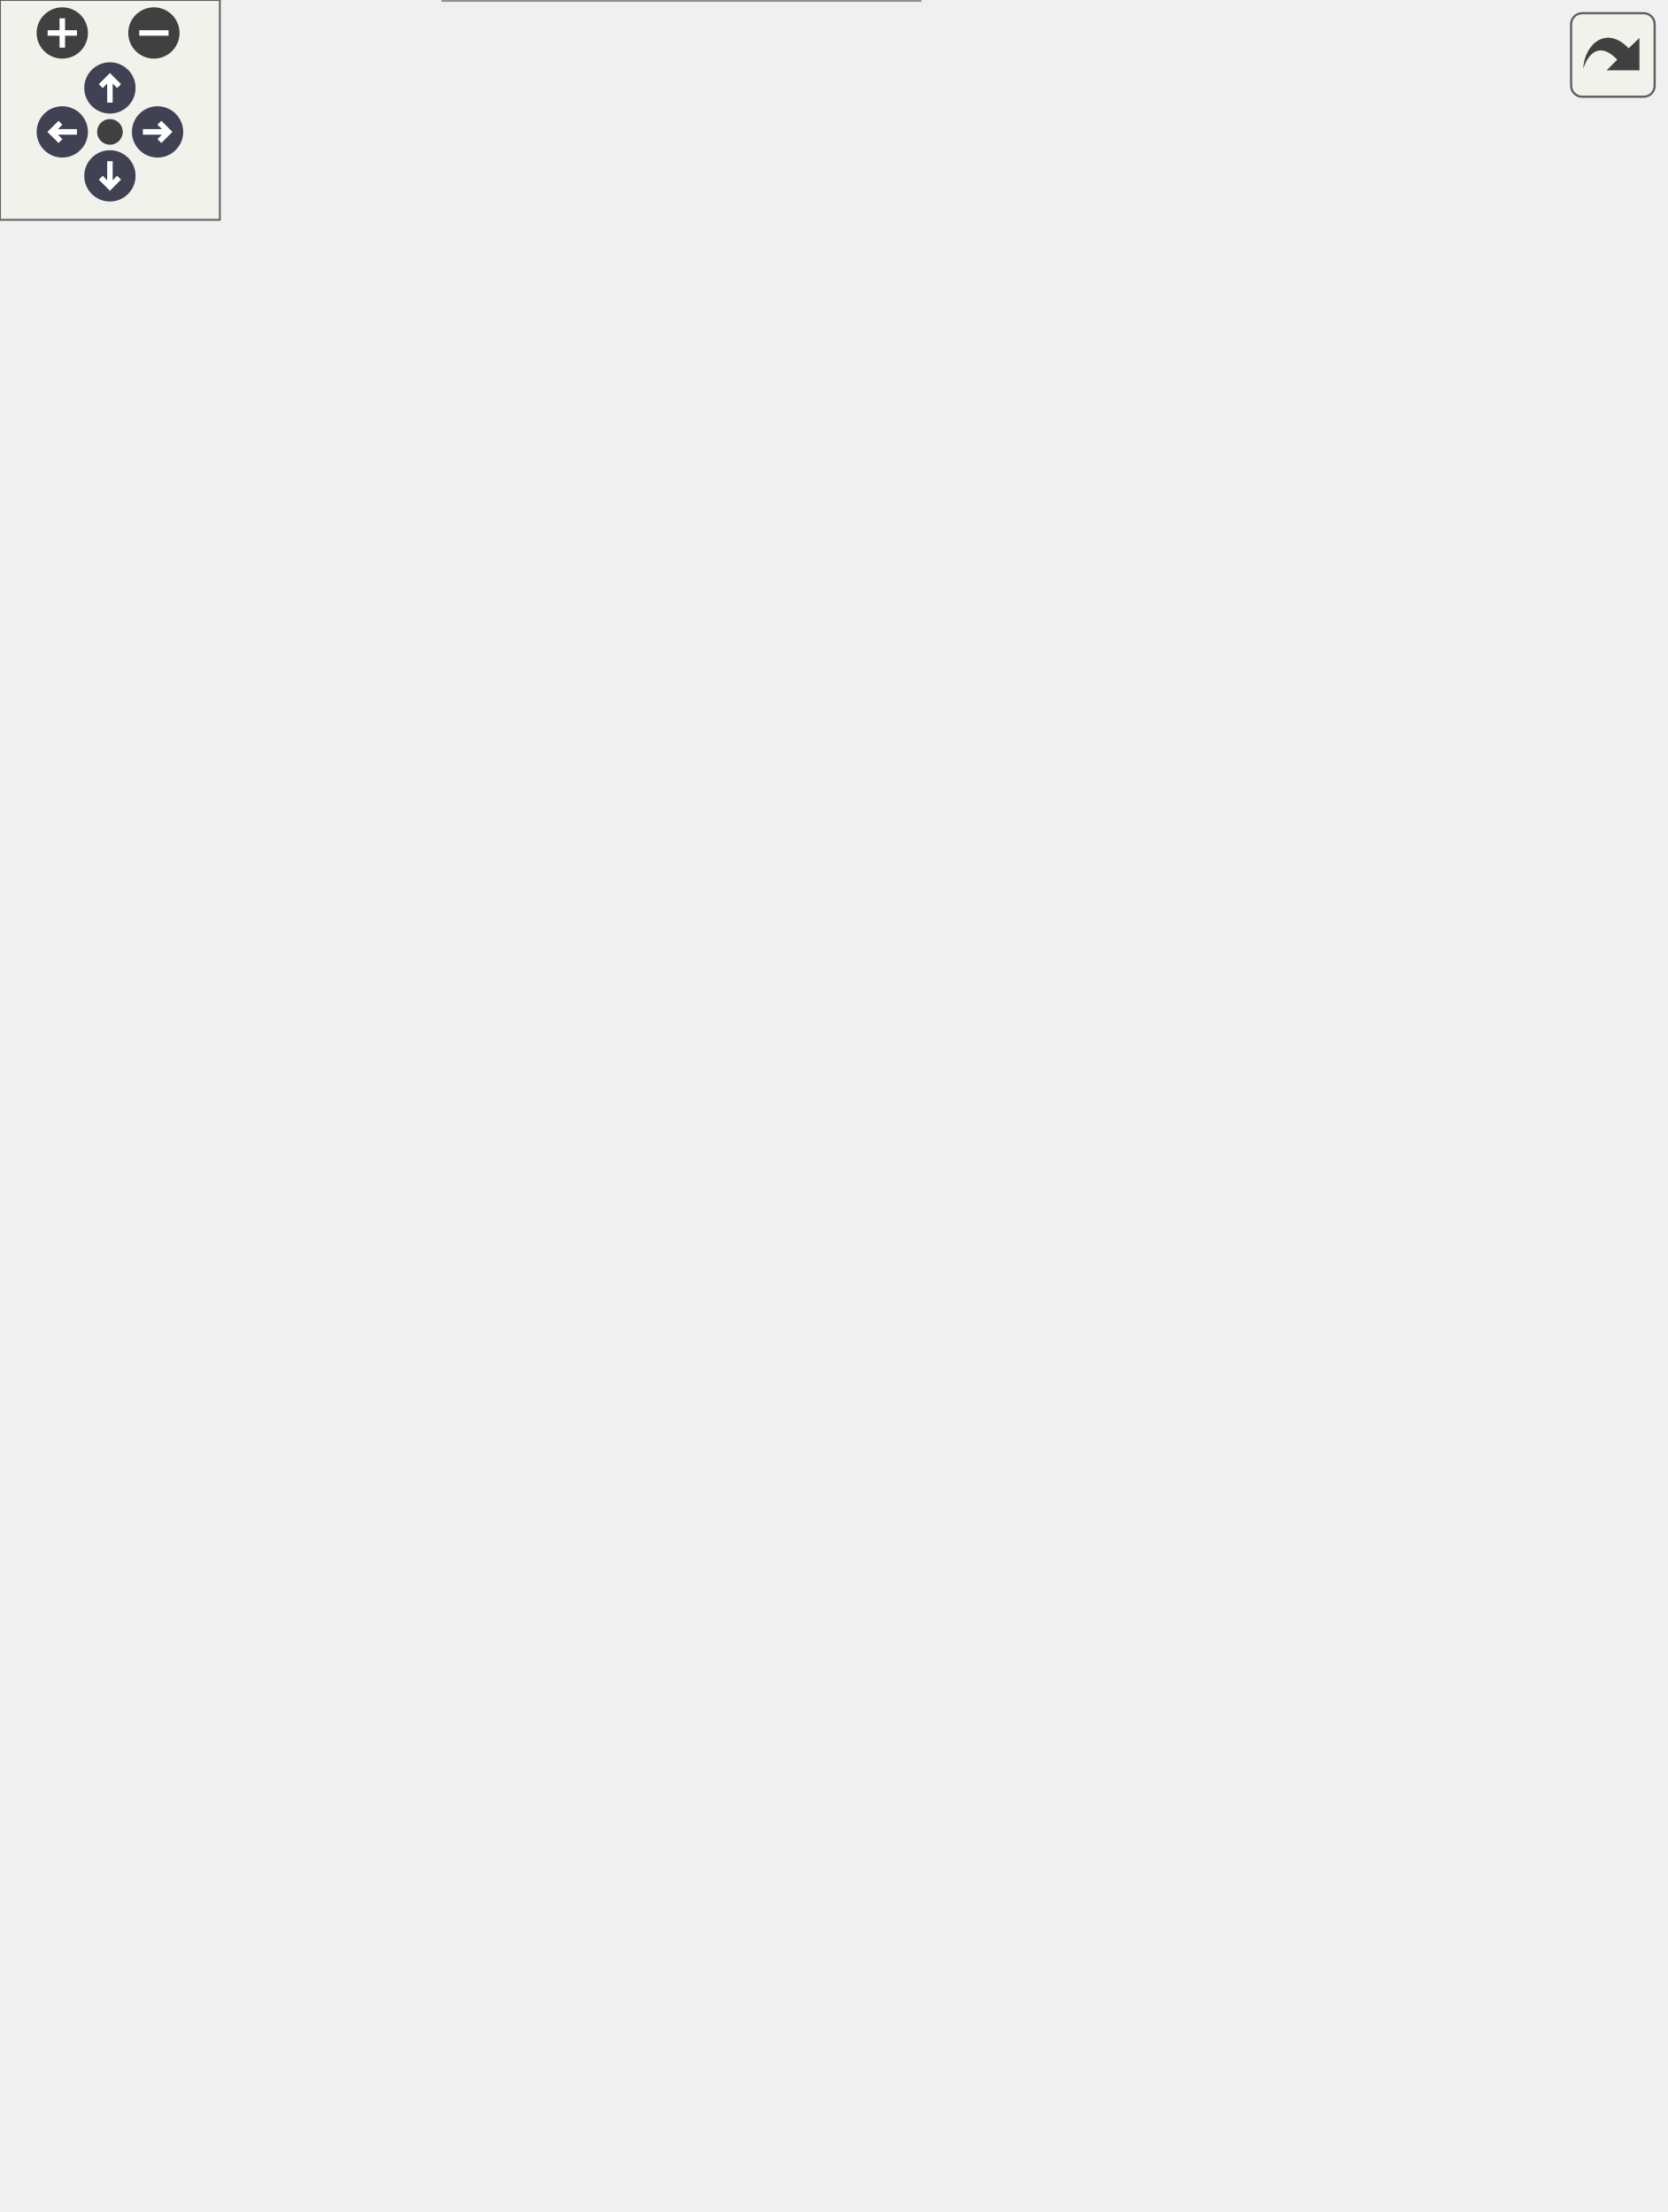
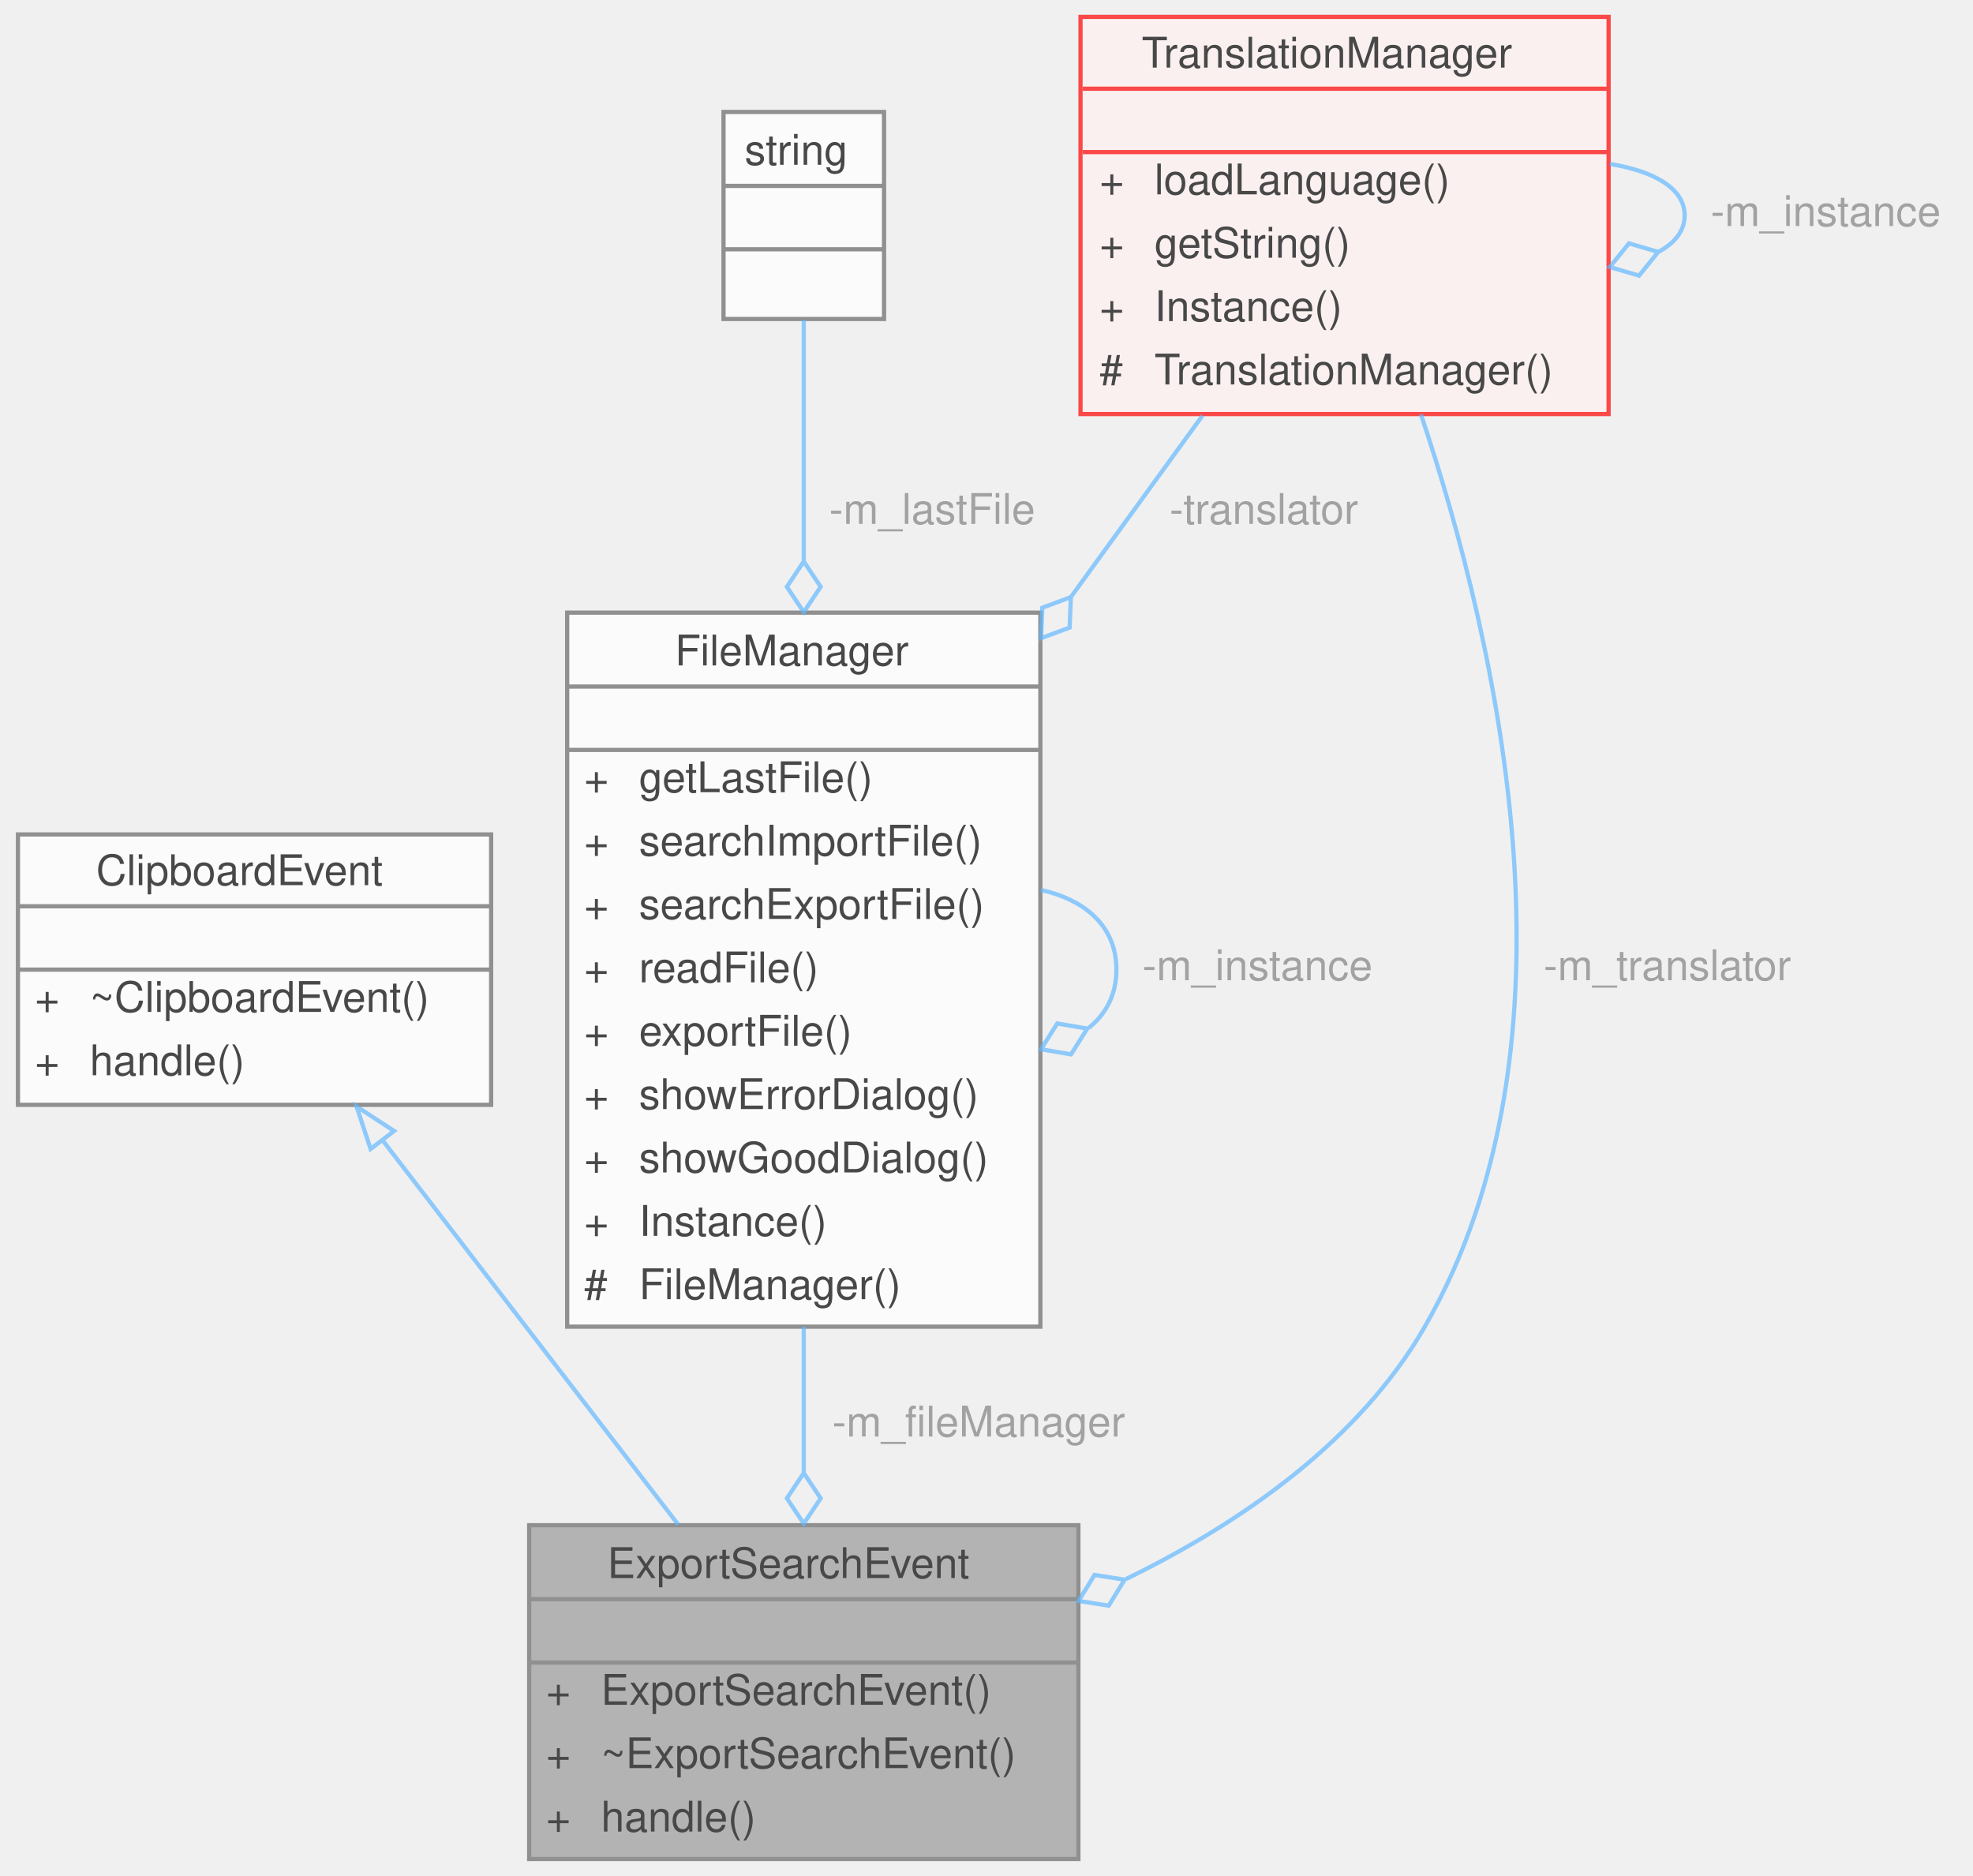
- <svg xmlns="http://www.w3.org/2000/svg" xmlns:xlink="http://www.w3.org/1999/xlink" id="main" version="1.1" xml:space="preserve">
-   <style type="text/css">
+ <svg xmlns="http://www.w3.org/2000/svg" xmlns:xlink="http://www.w3.org/1999/xlink" width="467pt" height="444pt" viewBox="0.00 0.00 466.50 444.00">
+   <svg id="main" version="1.1" xml:space="preserve">
+     <style type="text/css">
.node, .edge {opacity: 0.7;}
.node.selected, .edge.selected {opacity: 1;}
.edge:hover path { stroke: red; }
.edge:hover polygon { stroke: red; fill: red; }
</style>
-   <defs>
-     <circle id="rim" cx="0" cy="0" r="7" />
-     <circle id="rim2" cx="0" cy="0" r="3.5" />
-     <g id="zoomPlus">
-       <use xlink:href="#rim" fill="#404040">
-         <set attributeName="fill" to="#808080" begin="zoomplus.mouseover" end="zoomplus.mouseout" />
-       </use>
-       <path d="M-4,0h8M0,-4v8" fill="none" stroke="white" stroke-width="1.5" pointer-events="none" />
-     </g>
-     <g id="zoomMin">
-       <use xlink:href="#rim" fill="#404040">
-         <set attributeName="fill" to="#808080" begin="zoomminus.mouseover" end="zoomminus.mouseout" />
-       </use>
-       <path d="M-4,0h8" fill="none" stroke="white" stroke-width="1.5" pointer-events="none" />
-     </g>
-     <g id="arrowUp" transform="translate(30 24)">
-       <use xlink:href="#rim" />
-       <path pointer-events="none" fill="none" stroke="white" stroke-width="1.5" d="M0,-3.0v7 M-2.5,-0.5L0,-3.0L2.5,-0.5" />
-     </g>
-     <g id="arrowRight" transform="rotate(90) translate(36 -43)">
-       <use xlink:href="#rim" />
-       <path pointer-events="none" fill="none" stroke="white" stroke-width="1.5" d="M0,-3.0v7 M-2.5,-0.5L0,-3.0L2.5,-0.5" />
-     </g>
-     <g id="arrowDown" transform="rotate(180) translate(-30 -48)">
-       <use xlink:href="#rim" />
-       <path pointer-events="none" fill="none" stroke="white" stroke-width="1.5" d="M0,-3.0v7 M-2.5,-0.5L0,-3.0L2.5,-0.5" />
-     </g>
-     <g id="arrowLeft" transform="rotate(270) translate(-36 17)">
-       <use xlink:href="#rim" />
-       <path pointer-events="none" fill="none" stroke="white" stroke-width="1.5" d="M0,-3.0v7 M-2.5,-0.5L0,-3.0L2.5,-0.5" />
-     </g>
-     <g id="resetDef">
-       <use xlink:href="#rim2" fill="#404040">
-         <set attributeName="fill" to="#808080" begin="reset.mouseover" end="reset.mouseout" />
-       </use>
-     </g>
-   </defs>
-   <svg id="graph" class="graph">
-     <g id="viewport">
-       <g id="Node000001" class="node">
-         <g id="a_Node000001">
-           <a xlink:title=" ">
-             <polygon fill="#999999" stroke="transparent" points="251,-79 121,-79 121,0 251,0 251,-79" />
-             <text text-anchor="start" x="139.5" y="-66.5" font-family="Helvetica,sans-Serif" font-size="10.00">ExportSearchEvent</text>
-             <text text-anchor="start" x="184" y="-51.5" font-family="Helvetica,sans-Serif" font-size="10.00"> </text>
-             <text text-anchor="start" x="125" y="-36.5" font-family="Helvetica,sans-Serif" font-size="10.00">+</text>
-             <text text-anchor="start" x="138" y="-36.5" font-family="Helvetica,sans-Serif" font-size="10.00">ExportSearchEvent()</text>
-             <text text-anchor="start" x="125" y="-21.5" font-family="Helvetica,sans-Serif" font-size="10.00">+</text>
-             <text text-anchor="start" x="138" y="-21.5" font-family="Helvetica,sans-Serif" font-size="10.00">~ExportSearchEvent()</text>
-             <text text-anchor="start" x="125" y="-6.5" font-family="Helvetica,sans-Serif" font-size="10.00">+</text>
-             <text text-anchor="start" x="138" y="-6.5" font-family="Helvetica,sans-Serif" font-size="10.00">handle()</text>
-             <polygon fill="#666666" stroke="#666666" points="121,-61.5 121,-61.5 251,-61.5 251,-61.5 121,-61.5" />
-             <polygon fill="#666666" stroke="#666666" points="121,-46.5 121,-46.5 251,-46.5 251,-46.5 121,-46.5" />
-             <polygon fill="none" stroke="#666666" points="121,0 121,-79 251,-79 251,0 121,0" />
-           </a>
+     <svg id="graph" class="graph">
+       <g id="graph0" class="graph" transform="scale(1 1) rotate(0) translate(4 440)">
+         <g id="Node000001" class="node">
+           <g id="a_Node000001">
+             <a xlink:title=" ">
+               <polygon fill="#999999" stroke="transparent" points="251,-79 121,-79 121,0 251,0 251,-79" />
+               <text text-anchor="start" x="139.5" y="-66.5" font-family="Helvetica,sans-Serif" font-size="10.00">ExportSearchEvent</text>
+               <text text-anchor="start" x="184" y="-51.5" font-family="Helvetica,sans-Serif" font-size="10.00"> </text>
+               <text text-anchor="start" x="125" y="-36.5" font-family="Helvetica,sans-Serif" font-size="10.00">+</text>
+               <text text-anchor="start" x="138" y="-36.5" font-family="Helvetica,sans-Serif" font-size="10.00">ExportSearchEvent()</text>
+               <text text-anchor="start" x="125" y="-21.5" font-family="Helvetica,sans-Serif" font-size="10.00">+</text>
+               <text text-anchor="start" x="138" y="-21.5" font-family="Helvetica,sans-Serif" font-size="10.00">~ExportSearchEvent()</text>
+               <text text-anchor="start" x="125" y="-6.5" font-family="Helvetica,sans-Serif" font-size="10.00">+</text>
+               <text text-anchor="start" x="138" y="-6.5" font-family="Helvetica,sans-Serif" font-size="10.00">handle()</text>
+               <polygon fill="#666666" stroke="#666666" points="121,-61.5 121,-61.5 251,-61.5 251,-61.5 121,-61.5" />
+               <polygon fill="#666666" stroke="#666666" points="121,-46.5 121,-46.5 251,-46.5 251,-46.5 121,-46.5" />
+               <polygon fill="none" stroke="#666666" points="121,0 121,-79 251,-79 251,0 121,0" />
+             </a>
+           </g>
+         </g>
+         <g id="Node000002" class="node">
+           <g id="a_Node000002">
+             <a xlink:href="classClipboardEvent.html" target="_top" xlink:title=" ">
+               <polygon fill="white" stroke="transparent" points="112,-242.5 0,-242.5 0,-178.5 112,-178.5 112,-242.5" />
+               <text text-anchor="start" x="18.5" y="-230.5" font-family="Helvetica,sans-Serif" font-size="10.00">ClipboardEvent</text>
+               <text text-anchor="start" x="54" y="-215.5" font-family="Helvetica,sans-Serif" font-size="10.00"> </text>
+               <text text-anchor="start" x="4" y="-200.5" font-family="Helvetica,sans-Serif" font-size="10.00">+</text>
+               <text text-anchor="start" x="17" y="-200.5" font-family="Helvetica,sans-Serif" font-size="10.00">~ClipboardEvent()</text>
+               <text text-anchor="start" x="4" y="-185.5" font-family="Helvetica,sans-Serif" font-size="10.00">+</text>
+               <text text-anchor="start" x="17" y="-185.5" font-family="Helvetica,sans-Serif" font-size="10.00">handle()</text>
+               <polygon fill="#666666" stroke="#666666" points="0,-225.5 0,-225.5 112,-225.5 112,-225.5 0,-225.5" />
+               <polygon fill="#666666" stroke="#666666" points="0,-210.5 0,-210.5 112,-210.5 112,-210.5 0,-210.5" />
+               <polygon fill="none" stroke="#666666" points="0,-178.5 0,-242.5 112,-242.5 112,-178.5 0,-178.5" />
+             </a>
+           </g>
+         </g>
+         <g id="edge1_Node000001_Node000002" class="edge">
+           <g id="a_edge1_Node000001_Node000002">
+             <a xlink:title=" ">
+               <path fill="none" stroke="#63b8ff" d="M86.45,-169.92C107.5,-142.55 135.38,-106.31 156.28,-79.14" />
+               <polygon fill="none" stroke="#63b8ff" points="83.47,-168.05 80.15,-178.11 89.02,-172.32 83.47,-168.05" />
+             </a>
+           </g>
+         </g>
+         <g id="Node000003" class="node">
+           <g id="a_Node000003">
+             <a xlink:href="classFileManager.html" target="_top" xlink:title=" ">
+               <polygon fill="white" stroke="transparent" points="242,-295 130,-295 130,-126 242,-126 242,-295" />
+               <text text-anchor="start" x="155.5" y="-282.5" font-family="Helvetica,sans-Serif" font-size="10.00">FileManager</text>
+               <text text-anchor="start" x="184" y="-267.5" font-family="Helvetica,sans-Serif" font-size="10.00"> </text>
+               <text text-anchor="start" x="134" y="-252.5" font-family="Helvetica,sans-Serif" font-size="10.00">+</text>
+               <text text-anchor="start" x="147" y="-252.5" font-family="Helvetica,sans-Serif" font-size="10.00">getLastFile()</text>
+               <text text-anchor="start" x="134" y="-237.5" font-family="Helvetica,sans-Serif" font-size="10.00">+</text>
+               <text text-anchor="start" x="147" y="-237.5" font-family="Helvetica,sans-Serif" font-size="10.00">searchImportFile()</text>
+               <text text-anchor="start" x="134" y="-222.5" font-family="Helvetica,sans-Serif" font-size="10.00">+</text>
+               <text text-anchor="start" x="147" y="-222.5" font-family="Helvetica,sans-Serif" font-size="10.00">searchExportFile()</text>
+               <text text-anchor="start" x="134" y="-207.5" font-family="Helvetica,sans-Serif" font-size="10.00">+</text>
+               <text text-anchor="start" x="147" y="-207.5" font-family="Helvetica,sans-Serif" font-size="10.00">readFile()</text>
+               <text text-anchor="start" x="134" y="-192.5" font-family="Helvetica,sans-Serif" font-size="10.00">+</text>
+               <text text-anchor="start" x="147" y="-192.5" font-family="Helvetica,sans-Serif" font-size="10.00">exportFile()</text>
+               <text text-anchor="start" x="134" y="-177.5" font-family="Helvetica,sans-Serif" font-size="10.00">+</text>
+               <text text-anchor="start" x="147" y="-177.5" font-family="Helvetica,sans-Serif" font-size="10.00">showErrorDialog()</text>
+               <text text-anchor="start" x="134" y="-162.5" font-family="Helvetica,sans-Serif" font-size="10.00">+</text>
+               <text text-anchor="start" x="147" y="-162.5" font-family="Helvetica,sans-Serif" font-size="10.00">showGoodDialog()</text>
+               <text text-anchor="start" x="134" y="-147.5" font-family="Helvetica,sans-Serif" font-size="10.00">+</text>
+               <text text-anchor="start" x="147" y="-147.5" font-family="Helvetica,sans-Serif" font-size="10.00">Instance()</text>
+               <text text-anchor="start" x="134" y="-132.5" font-family="Helvetica,sans-Serif" font-size="10.00">#</text>
+               <text text-anchor="start" x="147" y="-132.5" font-family="Helvetica,sans-Serif" font-size="10.00">FileManager()</text>
+               <polygon fill="#666666" stroke="#666666" points="130,-277.5 130,-277.5 242,-277.5 242,-277.5 130,-277.5" />
+               <polygon fill="#666666" stroke="#666666" points="130,-262.5 130,-262.5 242,-262.5 242,-262.5 130,-262.5" />
+               <polygon fill="none" stroke="#666666" points="130,-126 130,-295 242,-295 242,-126 130,-126" />
+             </a>
+           </g>
+         </g>
+         <g id="edge2_Node000001_Node000003" class="edge">
+           <g id="a_edge2_Node000001_Node000003">
+             <a xlink:title=" ">
+               <path fill="none" stroke="#63b8ff" d="M186,-125.99C186,-114.28 186,-102.53 186,-91.67" />
+               <polygon fill="none" stroke="#63b8ff" points="186,-91.37 182,-85.37 186,-79.37 190,-85.37 186,-91.37" />
+             </a>
+           </g>
+           <text text-anchor="middle" x="226" y="-100" font-family="Helvetica,sans-Serif" font-size="10.00" fill="grey"> -m_fileManager</text>
+         </g>
+         <g id="edge3_Node000003_Node000003" class="edge">
+           <g id="a_edge3_Node000003_Node000003">
+             <a xlink:title=" ">
+               <path fill="none" stroke="#63b8ff" d="M242.15,-229.35C252.62,-227.03 260,-220.75 260,-210.5 260,-204.58 257.53,-199.98 253.43,-196.7" />
+               <polygon fill="none" stroke="#63b8ff" points="253.1,-196.55 245.99,-197.75 242.15,-191.65 249.26,-190.45 253.1,-196.55" />
+             </a>
+           </g>
+           <text text-anchor="middle" x="292" y="-208" font-family="Helvetica,sans-Serif" font-size="10.00" fill="grey"> -m_instance</text>
+         </g>
+         <g id="Node000004" class="node">
+           <g id="a_Node000004">
+             <a xlink:title=" ">
+               <polygon fill="white" stroke="transparent" points="205,-413.5 167,-413.5 167,-364.5 205,-364.5 205,-413.5" />
+               <text text-anchor="start" x="172" y="-401" font-family="Helvetica,sans-Serif" font-size="10.00">string</text>
+               <text text-anchor="start" x="184" y="-386" font-family="Helvetica,sans-Serif" font-size="10.00"> </text>
+               <text text-anchor="start" x="184" y="-371" font-family="Helvetica,sans-Serif" font-size="10.00"> </text>
+               <polygon fill="#666666" stroke="#666666" points="167,-396 167,-396 205,-396 205,-396 167,-396" />
+               <polygon fill="#666666" stroke="#666666" points="167,-381 167,-381 205,-381 205,-381 167,-381" />
+               <polygon fill="none" stroke="#666666" points="167,-364.5 167,-413.5 205,-413.5 205,-364.5 167,-364.5" />
+             </a>
+           </g>
+         </g>
+         <g id="edge4_Node000003_Node000004" class="edge">
+           <g id="a_edge4_Node000003_Node000004">
+             <a xlink:title=" ">
+               <path fill="none" stroke="#63b8ff" d="M186,-364.2C186,-349.1 186,-328.48 186,-307.27" />
+               <polygon fill="none" stroke="#63b8ff" points="186,-307.11 182,-301.11 186,-295.11 190,-301.11 186,-307.11" />
+             </a>
+           </g>
+           <text text-anchor="middle" x="215" y="-316" font-family="Helvetica,sans-Serif" font-size="10.00" fill="grey"> -m_lastFile</text>
+         </g>
+         <g id="Node000005" class="node">
+           <g id="a_Node000005">
+             <a xlink:href="classTranslationManager.html" target="_top" xlink:title=" ">
+               <polygon fill="#fff0f0" stroke="transparent" points="376.5,-436 251.5,-436 251.5,-342 376.5,-342 376.5,-436" />
+               <text text-anchor="start" x="266" y="-424" font-family="Helvetica,sans-Serif" font-size="10.00">TranslationManager</text>
+               <text text-anchor="start" x="312.5" y="-409" font-family="Helvetica,sans-Serif" font-size="10.00"> </text>
+               <text text-anchor="start" x="256" y="-394" font-family="Helvetica,sans-Serif" font-size="10.00">+</text>
+               <text text-anchor="start" x="269" y="-394" font-family="Helvetica,sans-Serif" font-size="10.00">loadLanguage()</text>
+               <text text-anchor="start" x="256" y="-379" font-family="Helvetica,sans-Serif" font-size="10.00">+</text>
+               <text text-anchor="start" x="269" y="-379" font-family="Helvetica,sans-Serif" font-size="10.00">getString()</text>
+               <text text-anchor="start" x="256" y="-364" font-family="Helvetica,sans-Serif" font-size="10.00">+</text>
+               <text text-anchor="start" x="269" y="-364" font-family="Helvetica,sans-Serif" font-size="10.00">Instance()</text>
+               <text text-anchor="start" x="256" y="-349" font-family="Helvetica,sans-Serif" font-size="10.00">#</text>
+               <text text-anchor="start" x="269" y="-349" font-family="Helvetica,sans-Serif" font-size="10.00">TranslationManager()</text>
+               <polygon fill="red" stroke="red" points="252,-419 252,-419 377,-419 377,-419 252,-419" />
+               <polygon fill="red" stroke="red" points="252,-404 252,-404 377,-404 377,-404 252,-404" />
+               <polygon fill="none" stroke="red" points="251.5,-342 251.5,-436 376.5,-436 376.5,-342 251.5,-342" />
+             </a>
+           </g>
+         </g>
+         <g id="edge7_Node000001_Node000005" class="edge">
+           <g id="a_edge7_Node000001_Node000005">
+             <a xlink:title=" ">
+               <path fill="none" stroke="#63b8ff" d="M332.08,-341.92C350.59,-286.69 371.66,-193.2 333,-126 317.41,-98.9 289.56,-79.58 262.26,-66.26" />
+               <polygon fill="none" stroke="#63b8ff" points="261.94,-66.11 254.82,-67.23 251.04,-61.08 258.17,-59.96 261.94,-66.11" />
+             </a>
+           </g>
+           <text text-anchor="middle" x="389" y="-208" font-family="Helvetica,sans-Serif" font-size="10.00" fill="grey"> -m_translator</text>
+         </g>
+         <g id="edge5_Node000003_Node000005" class="edge">
+           <g id="a_edge5_Node000003_Node000005">
+             <a xlink:title=" ">
+               <path fill="none" stroke="#63b8ff" d="M280.37,-341.63C270.77,-328.39 259.98,-313.51 249.22,-298.68" />
+               <polygon fill="none" stroke="#63b8ff" points="249.22,-298.67 242.46,-296.16 242.17,-288.96 248.93,-291.46 249.22,-298.67" />
+             </a>
+           </g>
+           <text text-anchor="middle" x="293.5" y="-316" font-family="Helvetica,sans-Serif" font-size="10.00" fill="grey"> -translator</text>
+         </g>
+         <g id="edge6_Node000005_Node000005" class="edge">
+           <g id="a_edge6_Node000005_Node000005">
+             <a xlink:title=" ">
+               <path fill="none" stroke="#63b8ff" d="M376.78,-401.2C387.26,-399.49 394.5,-395.43 394.5,-389 394.5,-385.39 392.21,-382.52 388.34,-380.4" />
+               <polygon fill="none" stroke="#63b8ff" points="388.24,-380.36 381.32,-382.4 376.78,-376.8 383.7,-374.76 388.24,-380.36" />
+             </a>
+           </g>
+           <text text-anchor="middle" x="426.5" y="-386.5" font-family="Helvetica,sans-Serif" font-size="10.00" fill="grey"> -m_instance</text>
        </g>
      </g>
-       <g id="Node000002" class="node">
-         <g id="a_Node000002">
-           <a xlink:href="classClipboardEvent.html" target="_top" xlink:title=" ">
-             <polygon fill="white" stroke="transparent" points="112,-242.5 0,-242.5 0,-178.5 112,-178.5 112,-242.5" />
-             <text text-anchor="start" x="18.5" y="-230.5" font-family="Helvetica,sans-Serif" font-size="10.00">ClipboardEvent</text>
-             <text text-anchor="start" x="54" y="-215.5" font-family="Helvetica,sans-Serif" font-size="10.00"> </text>
-             <text text-anchor="start" x="4" y="-200.5" font-family="Helvetica,sans-Serif" font-size="10.00">+</text>
-             <text text-anchor="start" x="17" y="-200.5" font-family="Helvetica,sans-Serif" font-size="10.00">~ClipboardEvent()</text>
-             <text text-anchor="start" x="4" y="-185.5" font-family="Helvetica,sans-Serif" font-size="10.00">+</text>
-             <text text-anchor="start" x="17" y="-185.5" font-family="Helvetica,sans-Serif" font-size="10.00">handle()</text>
-             <polygon fill="#666666" stroke="#666666" points="0,-225.5 0,-225.5 112,-225.5 112,-225.5 0,-225.5" />
-             <polygon fill="#666666" stroke="#666666" points="0,-210.5 0,-210.5 112,-210.5 112,-210.5 0,-210.5" />
-             <polygon fill="none" stroke="#666666" points="0,-178.5 0,-242.5 112,-242.5 112,-178.5 0,-178.5" />
-           </a>
-         </g>
-       </g>
-       <g id="edge1_Node000001_Node000002" class="edge">
-         <g id="a_edge1_Node000001_Node000002">
-           <a xlink:title=" ">
-             <path fill="none" stroke="#63b8ff" d="M86.45,-169.92C107.5,-142.55 135.38,-106.31 156.28,-79.14" />
-             <polygon fill="none" stroke="#63b8ff" points="83.47,-168.05 80.15,-178.11 89.02,-172.32 83.47,-168.05" />
-           </a>
-         </g>
-       </g>
-       <g id="Node000003" class="node">
-         <g id="a_Node000003">
-           <a xlink:href="classFileManager.html" target="_top" xlink:title=" ">
-             <polygon fill="white" stroke="transparent" points="242,-295 130,-295 130,-126 242,-126 242,-295" />
-             <text text-anchor="start" x="155.5" y="-282.5" font-family="Helvetica,sans-Serif" font-size="10.00">FileManager</text>
-             <text text-anchor="start" x="184" y="-267.5" font-family="Helvetica,sans-Serif" font-size="10.00"> </text>
-             <text text-anchor="start" x="134" y="-252.5" font-family="Helvetica,sans-Serif" font-size="10.00">+</text>
-             <text text-anchor="start" x="147" y="-252.5" font-family="Helvetica,sans-Serif" font-size="10.00">getLastFile()</text>
-             <text text-anchor="start" x="134" y="-237.5" font-family="Helvetica,sans-Serif" font-size="10.00">+</text>
-             <text text-anchor="start" x="147" y="-237.5" font-family="Helvetica,sans-Serif" font-size="10.00">searchImportFile()</text>
-             <text text-anchor="start" x="134" y="-222.5" font-family="Helvetica,sans-Serif" font-size="10.00">+</text>
-             <text text-anchor="start" x="147" y="-222.5" font-family="Helvetica,sans-Serif" font-size="10.00">searchExportFile()</text>
-             <text text-anchor="start" x="134" y="-207.5" font-family="Helvetica,sans-Serif" font-size="10.00">+</text>
-             <text text-anchor="start" x="147" y="-207.5" font-family="Helvetica,sans-Serif" font-size="10.00">readFile()</text>
-             <text text-anchor="start" x="134" y="-192.5" font-family="Helvetica,sans-Serif" font-size="10.00">+</text>
-             <text text-anchor="start" x="147" y="-192.5" font-family="Helvetica,sans-Serif" font-size="10.00">exportFile()</text>
-             <text text-anchor="start" x="134" y="-177.5" font-family="Helvetica,sans-Serif" font-size="10.00">+</text>
-             <text text-anchor="start" x="147" y="-177.5" font-family="Helvetica,sans-Serif" font-size="10.00">showErrorDialog()</text>
-             <text text-anchor="start" x="134" y="-162.5" font-family="Helvetica,sans-Serif" font-size="10.00">+</text>
-             <text text-anchor="start" x="147" y="-162.5" font-family="Helvetica,sans-Serif" font-size="10.00">showGoodDialog()</text>
-             <text text-anchor="start" x="134" y="-147.5" font-family="Helvetica,sans-Serif" font-size="10.00">+</text>
-             <text text-anchor="start" x="147" y="-147.5" font-family="Helvetica,sans-Serif" font-size="10.00">Instance()</text>
-             <text text-anchor="start" x="134" y="-132.5" font-family="Helvetica,sans-Serif" font-size="10.00">#</text>
-             <text text-anchor="start" x="147" y="-132.5" font-family="Helvetica,sans-Serif" font-size="10.00">FileManager()</text>
-             <polygon fill="#666666" stroke="#666666" points="130,-277.5 130,-277.5 242,-277.5 242,-277.5 130,-277.5" />
-             <polygon fill="#666666" stroke="#666666" points="130,-262.5 130,-262.5 242,-262.5 242,-262.5 130,-262.5" />
-             <polygon fill="none" stroke="#666666" points="130,-126 130,-295 242,-295 242,-126 130,-126" />
-           </a>
-         </g>
-       </g>
-       <g id="edge2_Node000001_Node000003" class="edge">
-         <g id="a_edge2_Node000001_Node000003">
-           <a xlink:title=" ">
-             <path fill="none" stroke="#63b8ff" d="M186,-125.99C186,-114.28 186,-102.53 186,-91.67" />
-             <polygon fill="none" stroke="#63b8ff" points="186,-91.37 182,-85.37 186,-79.37 190,-85.37 186,-91.37" />
-           </a>
-         </g>
-         <text text-anchor="middle" x="226" y="-100" font-family="Helvetica,sans-Serif" font-size="10.00" fill="grey"> -m_fileManager</text>
-       </g>
-       <g id="edge3_Node000003_Node000003" class="edge">
-         <g id="a_edge3_Node000003_Node000003">
-           <a xlink:title=" ">
-             <path fill="none" stroke="#63b8ff" d="M242.15,-229.35C252.62,-227.03 260,-220.75 260,-210.5 260,-204.58 257.53,-199.98 253.43,-196.7" />
-             <polygon fill="none" stroke="#63b8ff" points="253.1,-196.55 245.99,-197.75 242.15,-191.65 249.26,-190.45 253.1,-196.55" />
-           </a>
-         </g>
-         <text text-anchor="middle" x="292" y="-208" font-family="Helvetica,sans-Serif" font-size="10.00" fill="grey"> -m_instance</text>
-       </g>
-       <g id="Node000004" class="node">
-         <g id="a_Node000004">
-           <a xlink:title=" ">
-             <polygon fill="white" stroke="transparent" points="205,-413.5 167,-413.5 167,-364.5 205,-364.5 205,-413.5" />
-             <text text-anchor="start" x="172" y="-401" font-family="Helvetica,sans-Serif" font-size="10.00">string</text>
-             <text text-anchor="start" x="184" y="-386" font-family="Helvetica,sans-Serif" font-size="10.00"> </text>
-             <text text-anchor="start" x="184" y="-371" font-family="Helvetica,sans-Serif" font-size="10.00"> </text>
-             <polygon fill="#666666" stroke="#666666" points="167,-396 167,-396 205,-396 205,-396 167,-396" />
-             <polygon fill="#666666" stroke="#666666" points="167,-381 167,-381 205,-381 205,-381 167,-381" />
-             <polygon fill="none" stroke="#666666" points="167,-364.5 167,-413.5 205,-413.5 205,-364.5 167,-364.5" />
-           </a>
-         </g>
-       </g>
-       <g id="edge4_Node000003_Node000004" class="edge">
-         <g id="a_edge4_Node000003_Node000004">
-           <a xlink:title=" ">
-             <path fill="none" stroke="#63b8ff" d="M186,-364.2C186,-349.1 186,-328.48 186,-307.27" />
-             <polygon fill="none" stroke="#63b8ff" points="186,-307.11 182,-301.11 186,-295.11 190,-301.11 186,-307.11" />
-           </a>
-         </g>
-         <text text-anchor="middle" x="215" y="-316" font-family="Helvetica,sans-Serif" font-size="10.00" fill="grey"> -m_lastFile</text>
-       </g>
-       <g id="Node000005" class="node">
-         <g id="a_Node000005">
-           <a xlink:href="classTranslationManager.html" target="_top" xlink:title=" ">
-             <polygon fill="white" stroke="transparent" points="376.5,-436 251.5,-436 251.5,-342 376.5,-342 376.5,-436" />
-             <text text-anchor="start" x="266" y="-424" font-family="Helvetica,sans-Serif" font-size="10.00">TranslationManager</text>
-             <text text-anchor="start" x="312.5" y="-409" font-family="Helvetica,sans-Serif" font-size="10.00"> </text>
-             <text text-anchor="start" x="256" y="-394" font-family="Helvetica,sans-Serif" font-size="10.00">+</text>
-             <text text-anchor="start" x="269" y="-394" font-family="Helvetica,sans-Serif" font-size="10.00">loadLanguage()</text>
-             <text text-anchor="start" x="256" y="-379" font-family="Helvetica,sans-Serif" font-size="10.00">+</text>
-             <text text-anchor="start" x="269" y="-379" font-family="Helvetica,sans-Serif" font-size="10.00">getString()</text>
-             <text text-anchor="start" x="256" y="-364" font-family="Helvetica,sans-Serif" font-size="10.00">+</text>
-             <text text-anchor="start" x="269" y="-364" font-family="Helvetica,sans-Serif" font-size="10.00">Instance()</text>
-             <text text-anchor="start" x="256" y="-349" font-family="Helvetica,sans-Serif" font-size="10.00">#</text>
-             <text text-anchor="start" x="269" y="-349" font-family="Helvetica,sans-Serif" font-size="10.00">TranslationManager()</text>
-             <polygon fill="#666666" stroke="#666666" points="252,-419 252,-419 377,-419 377,-419 252,-419" />
-             <polygon fill="#666666" stroke="#666666" points="252,-404 252,-404 377,-404 377,-404 252,-404" />
-             <polygon fill="none" stroke="#666666" points="251.5,-342 251.5,-436 376.5,-436 376.5,-342 251.5,-342" />
-           </a>
-         </g>
-       </g>
-       <g id="edge9_Node000001_Node000005" class="edge">
-         <g id="a_edge9_Node000001_Node000005">
-           <a xlink:title=" ">
-             <path fill="none" stroke="#63b8ff" d="M332.08,-341.92C350.59,-286.69 371.66,-193.2 333,-126 317.41,-98.9 289.56,-79.58 262.26,-66.26" />
-             <polygon fill="none" stroke="#63b8ff" points="261.94,-66.11 254.82,-67.23 251.04,-61.08 258.17,-59.96 261.94,-66.11" />
-           </a>
-         </g>
-         <text text-anchor="middle" x="389" y="-208" font-family="Helvetica,sans-Serif" font-size="10.00" fill="grey"> -m_translator</text>
-       </g>
-       <g id="edge5_Node000003_Node000005" class="edge">
-         <g id="a_edge5_Node000003_Node000005">
-           <a xlink:title=" ">
-             <path fill="none" stroke="#63b8ff" d="M280.37,-341.63C270.77,-328.39 259.98,-313.51 249.22,-298.68" />
-             <polygon fill="none" stroke="#63b8ff" points="249.22,-298.67 242.46,-296.16 242.17,-288.96 248.93,-291.46 249.22,-298.67" />
-           </a>
-         </g>
-         <text text-anchor="middle" x="293.5" y="-316" font-family="Helvetica,sans-Serif" font-size="10.00" fill="grey"> -translator</text>
-       </g>
-       <g id="edge6_Node000005_Node000005" class="edge">
-         <g id="a_edge6_Node000005_Node000005">
-           <a xlink:title=" ">
-             <path fill="none" stroke="#63b8ff" d="M376.78,-401.2C387.26,-399.49 394.5,-395.43 394.5,-389 394.5,-385.39 392.21,-382.52 388.34,-380.4" />
-             <polygon fill="none" stroke="#63b8ff" points="388.24,-380.36 381.32,-382.4 376.78,-376.8 383.7,-374.76 388.24,-380.36" />
-           </a>
-         </g>
-         <text text-anchor="middle" x="426.5" y="-386.5" font-family="Helvetica,sans-Serif" font-size="10.00" fill="grey"> -m_instance</text>
-       </g>
-       <g id="Node000006" class="node">
-         <g id="a_Node000006">
-           <a xlink:title=" ">
-             <polygon fill="white" stroke="transparent" points="323.5,-543 210.5,-543 210.5,-483 323.5,-483 323.5,-543" />
-             <text text-anchor="start" x="216" y="-531" font-family="Helvetica,sans-Serif" font-size="10.00">map&lt; std::string, std</text>
-             <text text-anchor="start" x="244.5" y="-520" font-family="Helvetica,sans-Serif" font-size="10.00">::string &gt;</text>
-             <text text-anchor="start" x="265.5" y="-505" font-family="Helvetica,sans-Serif" font-size="10.00"> </text>
-             <text text-anchor="start" x="265.5" y="-490" font-family="Helvetica,sans-Serif" font-size="10.00"> </text>
-             <polygon fill="#666666" stroke="#666666" points="211,-515 211,-515 324,-515 324,-515 211,-515" />
-             <polygon fill="#666666" stroke="#666666" points="211,-500 211,-500 324,-500 324,-500 211,-500" />
-             <polygon fill="none" stroke="#666666" points="210.5,-483 210.5,-543 323.5,-543 323.5,-483 210.5,-483" />
-           </a>
-         </g>
-       </g>
-       <g id="edge7_Node000005_Node000006" class="edge">
-         <g id="a_edge7_Node000005_Node000006">
-           <a xlink:title=" ">
-             <path fill="none" stroke="#63b8ff" d="M274.61,-482.8C277.29,-473.5 280.51,-463.23 284,-454 284.83,-451.8 285.7,-449.58 286.61,-447.34" />
-             <polygon fill="none" stroke="#63b8ff" points="286.68,-447.18 285.34,-440.1 291.36,-436.13 292.7,-443.22 286.68,-447.18" />
-           </a>
-         </g>
-         <text text-anchor="middle" x="311.5" y="-457" font-family="Helvetica,sans-Serif" font-size="10.00" fill="grey"> -m_strings</text>
-       </g>
-       <g id="Node000007" class="node">
-         <g id="a_Node000007">
-           <a xlink:title=" ">
-             <polygon fill="white" stroke="transparent" points="380,-537.5 342,-537.5 342,-488.5 380,-488.5 380,-537.5" />
-             <text text-anchor="start" x="347" y="-525" font-family="Helvetica,sans-Serif" font-size="10.00">string</text>
-             <text text-anchor="start" x="359" y="-510" font-family="Helvetica,sans-Serif" font-size="10.00"> </text>
-             <text text-anchor="start" x="359" y="-495" font-family="Helvetica,sans-Serif" font-size="10.00"> </text>
-             <polygon fill="#666666" stroke="#666666" points="342,-520 342,-520 380,-520 380,-520 342,-520" />
-             <polygon fill="#666666" stroke="#666666" points="342,-505 342,-505 380,-505 380,-505 342,-505" />
-             <polygon fill="none" stroke="#666666" points="342,-488.5 342,-537.5 380,-537.5 380,-488.5 342,-488.5" />
-           </a>
-         </g>
-       </g>
-       <g id="edge8_Node000005_Node000007" class="edge">
-         <g id="a_edge8_Node000005_Node000007">
-           <a xlink:title=" ">
-             <path fill="none" stroke="#63b8ff" d="M352.06,-488.28C348.09,-477.77 343.33,-465.26 339,-454 338.16,-451.83 337.31,-449.62 336.45,-447.38" />
-             <polygon fill="none" stroke="#63b8ff" points="336.42,-447.31 330.52,-443.16 332.08,-436.12 337.98,-440.27 336.42,-447.31" />
-           </a>
-         </g>
-         <text text-anchor="middle" x="385.5" y="-457" font-family="Helvetica,sans-Serif" font-size="10.00" fill="grey"> -m_empty_string</text>
-       </g>
-     </g>
-   </svg>
-   <g id="navigator" transform="translate(0 0)" fill="#404254">
-     <rect fill="#f2f5e9" fill-opacity="0.5" stroke="#606060" stroke-width=".5" x="0" y="0" width="60" height="60" />
-     <use id="zoomplus" xlink:href="#zoomPlus" x="17" y="9" />
-     <use id="zoomminus" xlink:href="#zoomMin" x="42" y="9" />
-     <use id="reset" xlink:href="#resetDef" x="30" y="36" />
-     <use id="arrowup" xlink:href="#arrowUp" x="0" y="0" />
-     <use id="arrowright" xlink:href="#arrowRight" x="0" y="0" />
-     <use id="arrowdown" xlink:href="#arrowDown" x="0" y="0" />
-     <use id="arrowleft" xlink:href="#arrowLeft" x="0" y="0" />
-   </g>
-   <svg viewBox="0 0 15 15" width="100%" height="30px" preserveAspectRatio="xMaxYMin meet">
-     <g id="arrow_out" transform="scale(0.3 0.3)">
-       <a xlink:href="classExportSearchEvent__coll__graph_org.svg" target="_base">
-         <rect id="button" ry="5" rx="5" y="6" x="6" height="38" width="38" fill="#f2f5e9" fill-opacity="0.5" stroke="#606060" stroke-width="1.0" />
-         <path id="arrow" d="M 11.5,31.437 C 11.94,20.098 22.043,11.323 32.159,21.979 L 37.069,17.246 C 37.069,17.246 37.088,32 37.088,32 L 22.16,31.978 C 22.16,31.978 26.998,27.14 26.998,27.14 C 18.529,18.264 13.292,25.23 11.5,31.437 z" style="fill:#404040;" />
-       </a>
-     </g>
+     </svg>
  </svg>
  <style type="text/css">

[data-mouse-over-selected='false'] { opacity: 0.7; }
[data-mouse-over-selected='true']  { opacity: 1.0; }

</style>
</svg>
